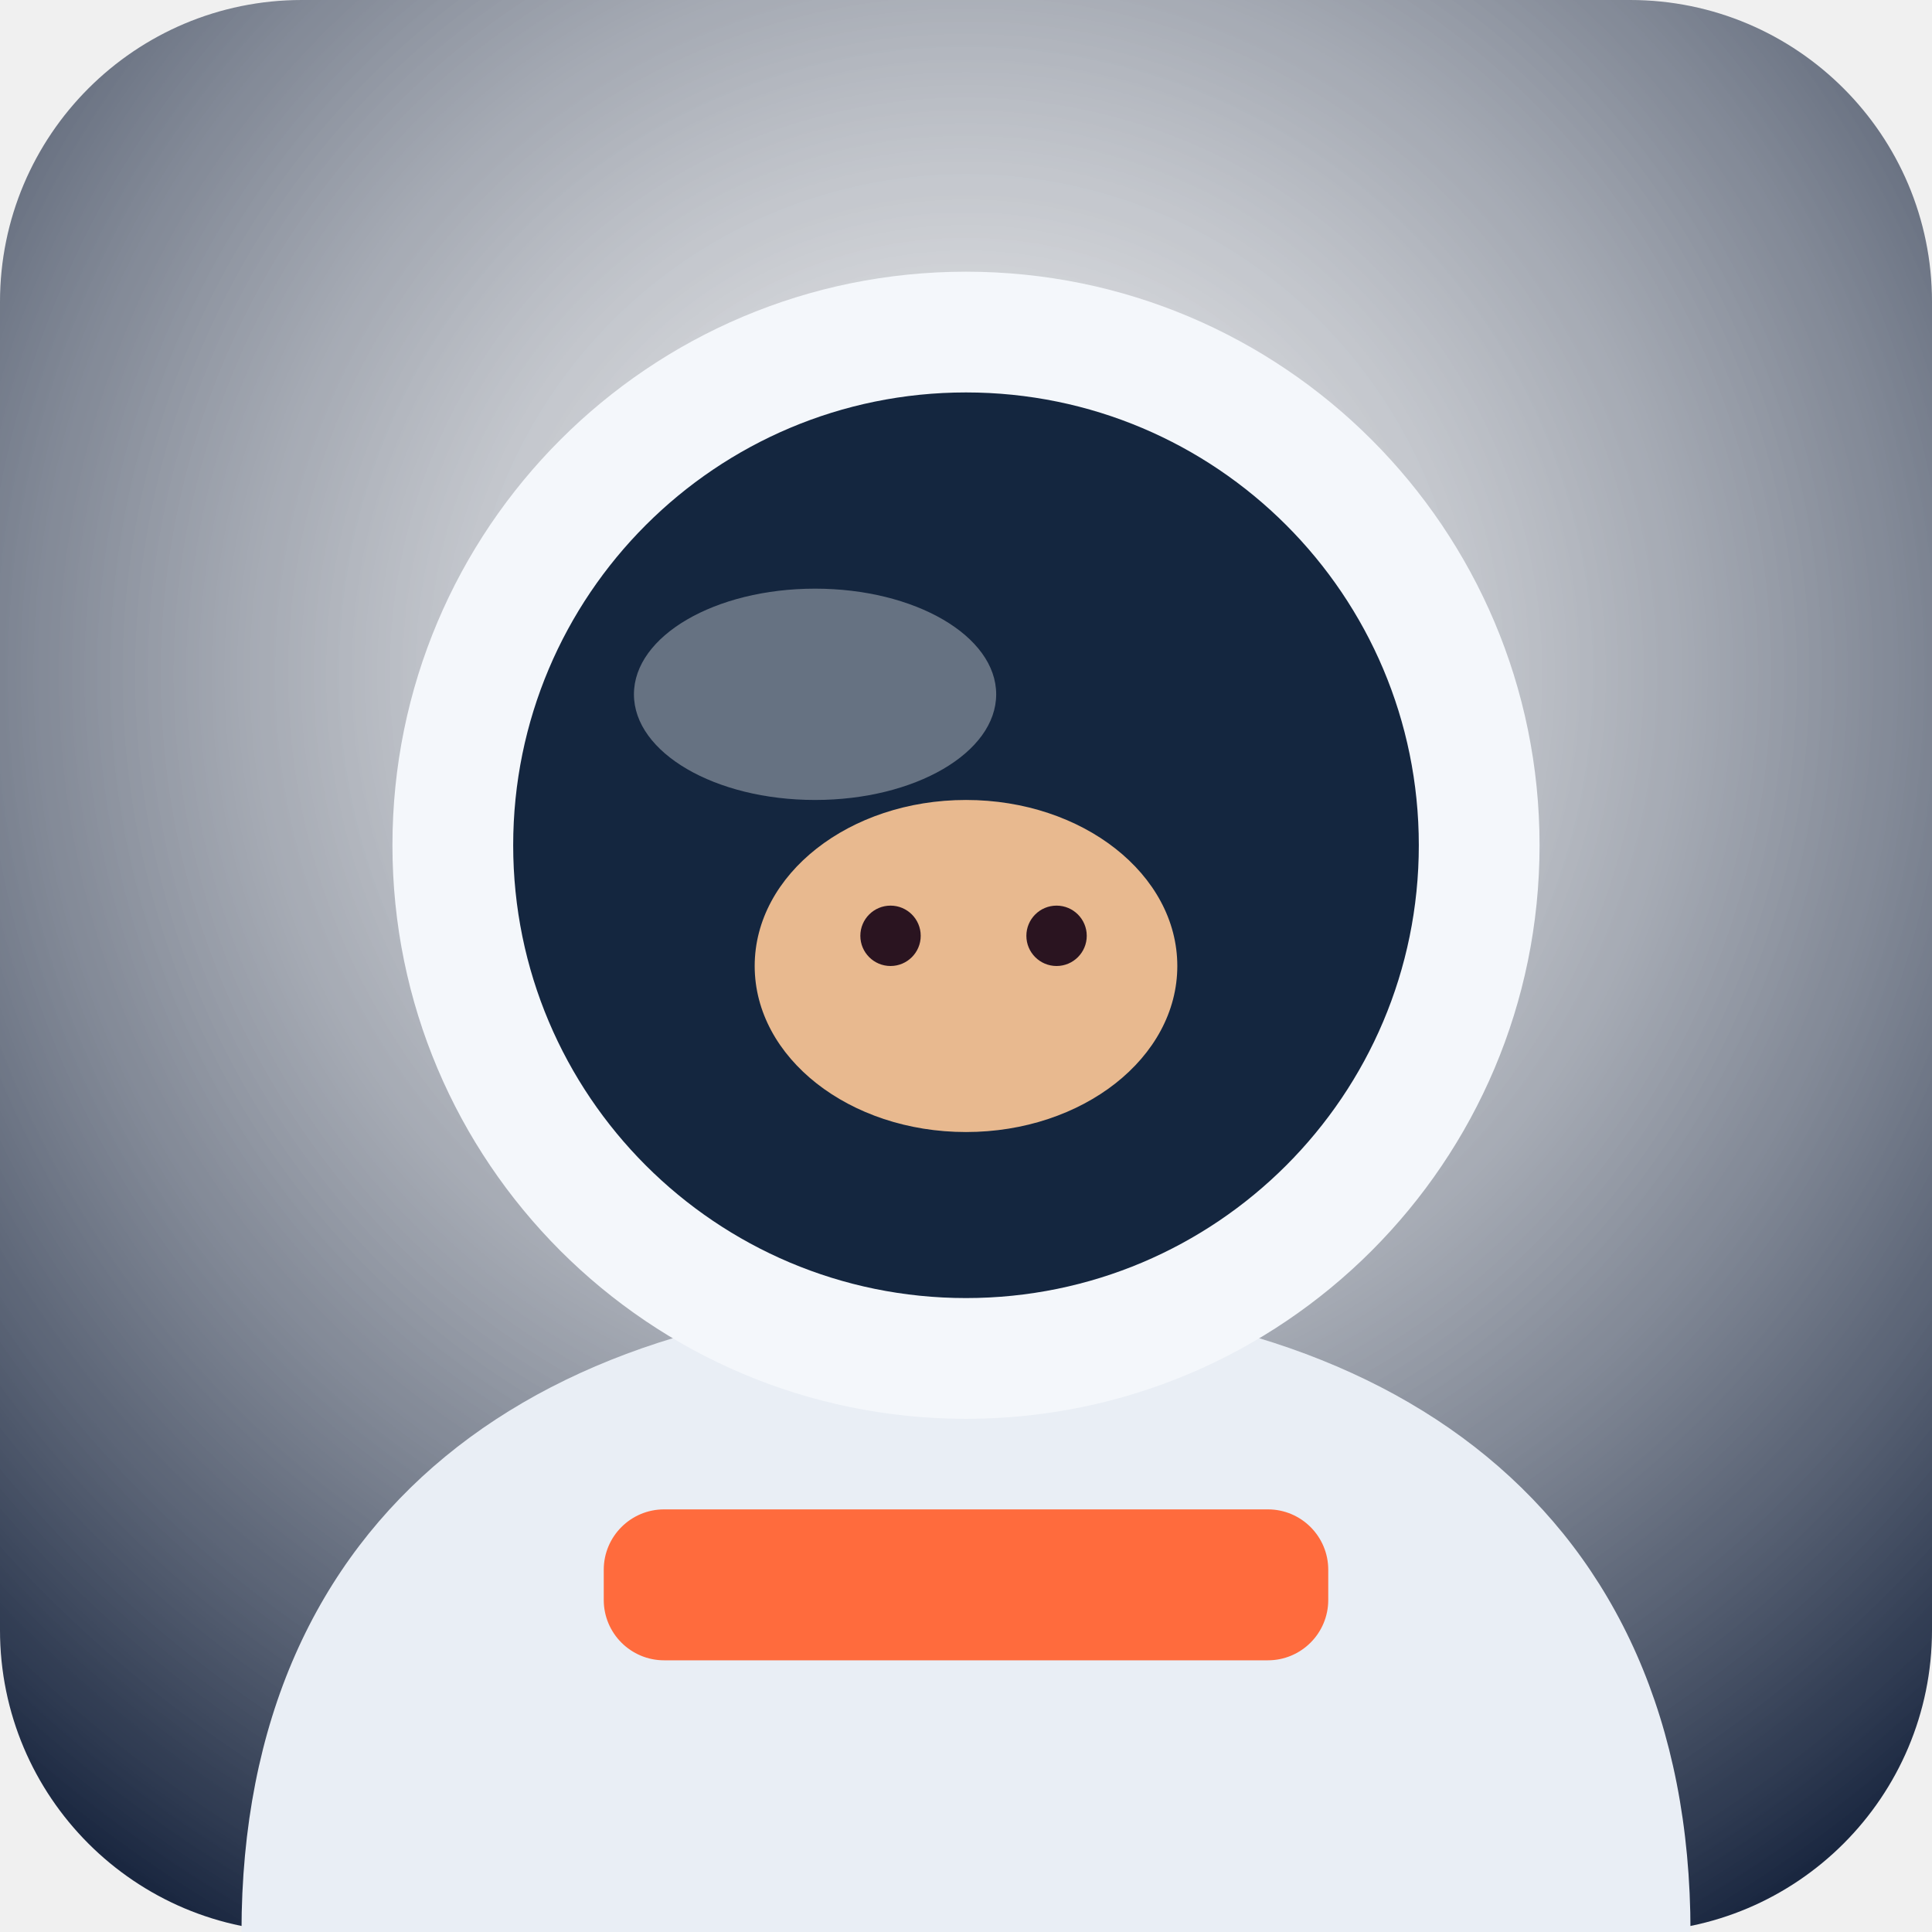
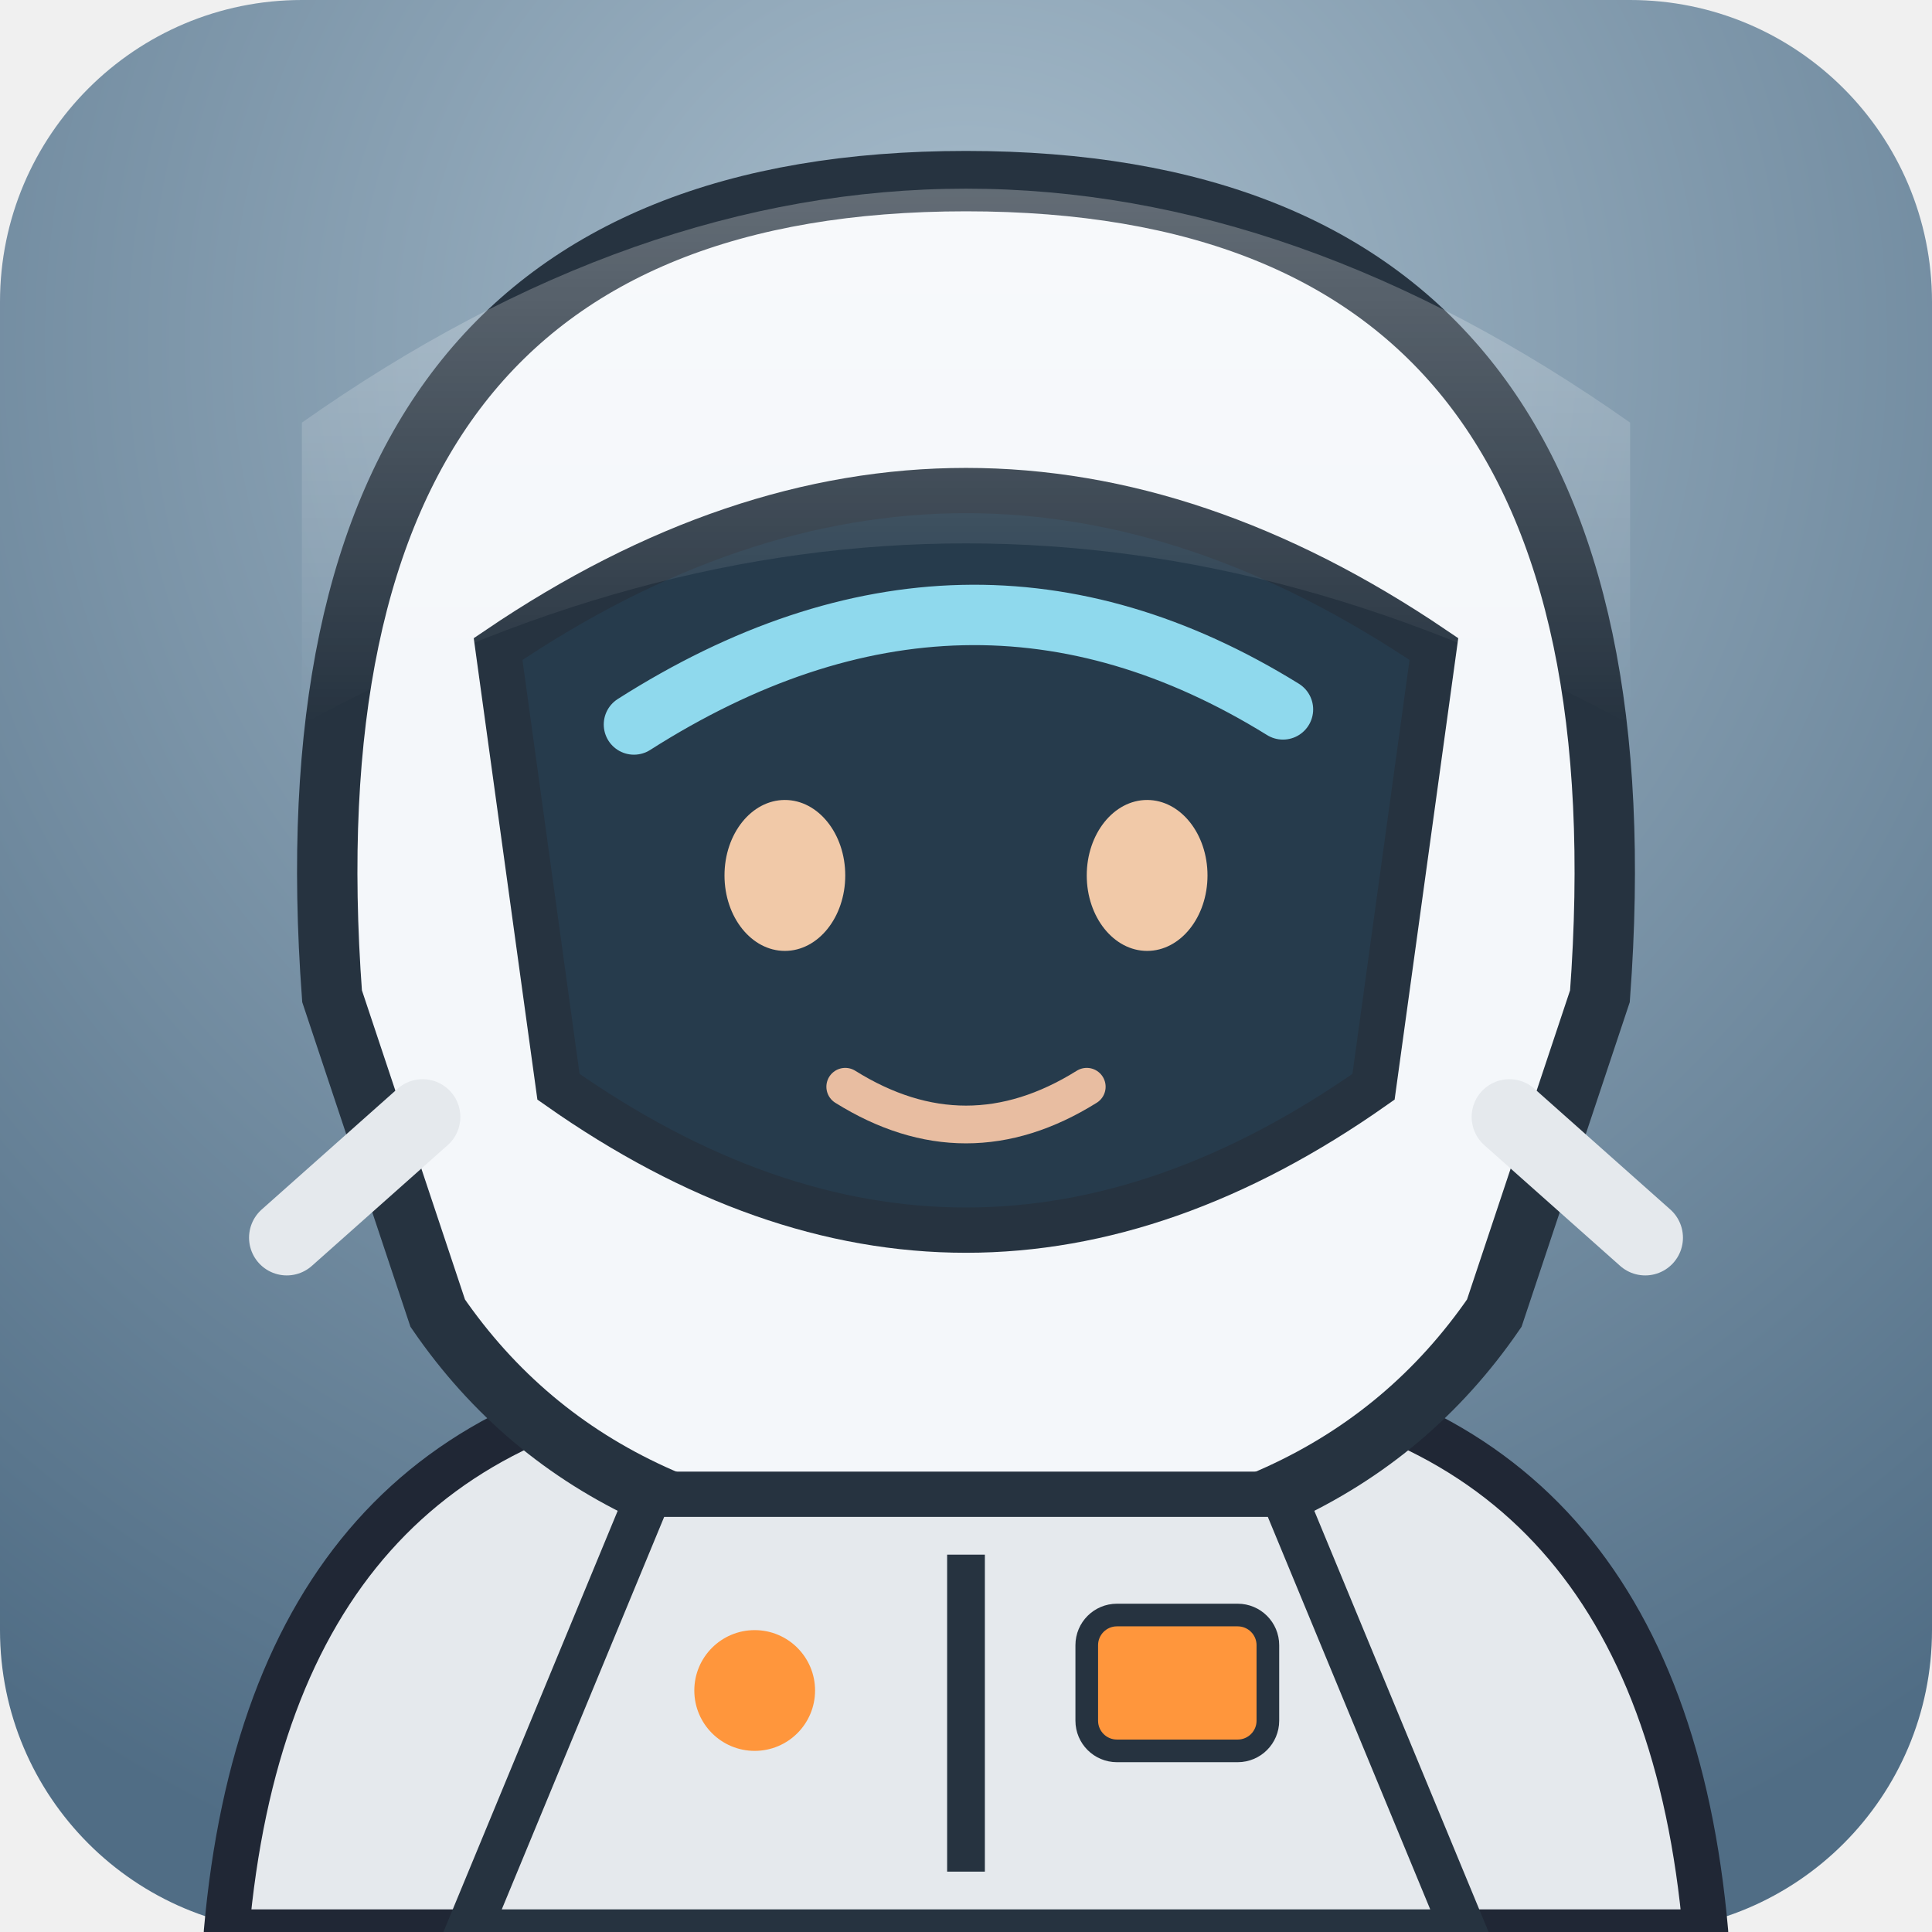
<svg xmlns="http://www.w3.org/2000/svg" viewBox="0 0 128 128">
  <defs>
-     <radialGradient id="g" cx="50%" cy="35%" r="75%">
-       <stop offset="0" stop-color="#ffffff" stop-opacity=".55" />
-       <stop offset="1" stop-color="#1a2740" />
+     <radialGradient id="bg" cx="50%" cy="18%" r="85%">
+       <stop offset="0" stop-color="#a8bdcc" />
+       <stop offset="1" stop-color="#506d85" />
    </radialGradient>
+     <linearGradient id="shine" x1="0" y1="0" x2="0" y2="1">
+       <stop stop-color="#ffffff" stop-opacity=".28" />
+       <stop offset="1" stop-color="#ffffff" stop-opacity="0" />
+     </linearGradient>
  </defs>
-   <rect width="128" height="128" rx="20" fill="url(#g)" />
-   <path d="M16 128c0-28 20-42 48-42s48 14 48 42z" fill="#e9eef5" />
-   <circle cx="64" cy="56" r="38" fill="#f4f7fb" />
-   <circle cx="64" cy="56" r="30" fill="#14263f" />
-   <ellipse cx="54" cy="46" rx="12" ry="7" fill="#fff" opacity=".35" />
-   <ellipse cx="64" cy="64" rx="14" ry="11" fill="#e8b98f" />
-   <circle cx="59" cy="62" r="2" fill="#2a1420" />
-   <circle cx="70" cy="62" r="2" fill="#2a1420" />
-   <rect x="40" y="100" width="48" height="10" rx="4" fill="#ff6b3d" />
+   <rect width="128" height="128" rx="20" fill="url(#bg)" />
+   <path d="M15 128 Q18 94 48 91 L80 91 Q110 94 113 128Z" fill="#e5e9ed" stroke="#202735" stroke-width="3" stroke-linejoin="round" />
+   <path d="M53 83 L75 83 L77 101 Q64 110 51 101Z" fill="#d6a98e" stroke="#202735" stroke-width="2.5" />
+   <path d="M22 66 Q18 12 64 12 Q110 12 106 66 L99 87 Q88 103 64 103 Q40 103 29 87Z" fill="#f4f7fa" stroke="#263340" stroke-width="4" />
+   <path d="M33 43 Q64 22 95 43 L91 72 Q64 91 37 72Z" fill="#263b4c" stroke="#263340" stroke-width="3" />
+   <path d="M42 48 Q64 34 85 47" fill="none" stroke="#8fd9ed" stroke-width="4" stroke-linecap="round" />
+   <path d="M28 74 L19 82 M100 74 L109 82" stroke="#e5e9ed" stroke-width="5" stroke-linecap="round" />
+   <ellipse cx="52" cy="58" rx="4" ry="5" fill="#f1c9a8" />
+   <ellipse cx="76" cy="58" rx="4" ry="5" fill="#f1c9a8" />
+   <path d="M56 72 Q64 77 72 72" fill="none" stroke="#e8bda1" stroke-width="2.5" stroke-linecap="round" />
+   <path d="M43 99 L85 99 L97 128 L31 128Z" fill="#e5e9ed" stroke="#263340" stroke-width="3" />
+   <path d="M64 103 L64 124" stroke="#263340" stroke-width="2.5" />
+   <rect x="72" y="107" width="12" height="9" rx="2" fill="#ff963c" stroke="#263340" stroke-width="1.5" />
+   <circle cx="50" cy="112" r="4" fill="#ff963c" />
+   <path d="M20 28 Q64 -3 108 28 L108 48 Q64 24 20 48Z" fill="url(#shine)" />
</svg>
